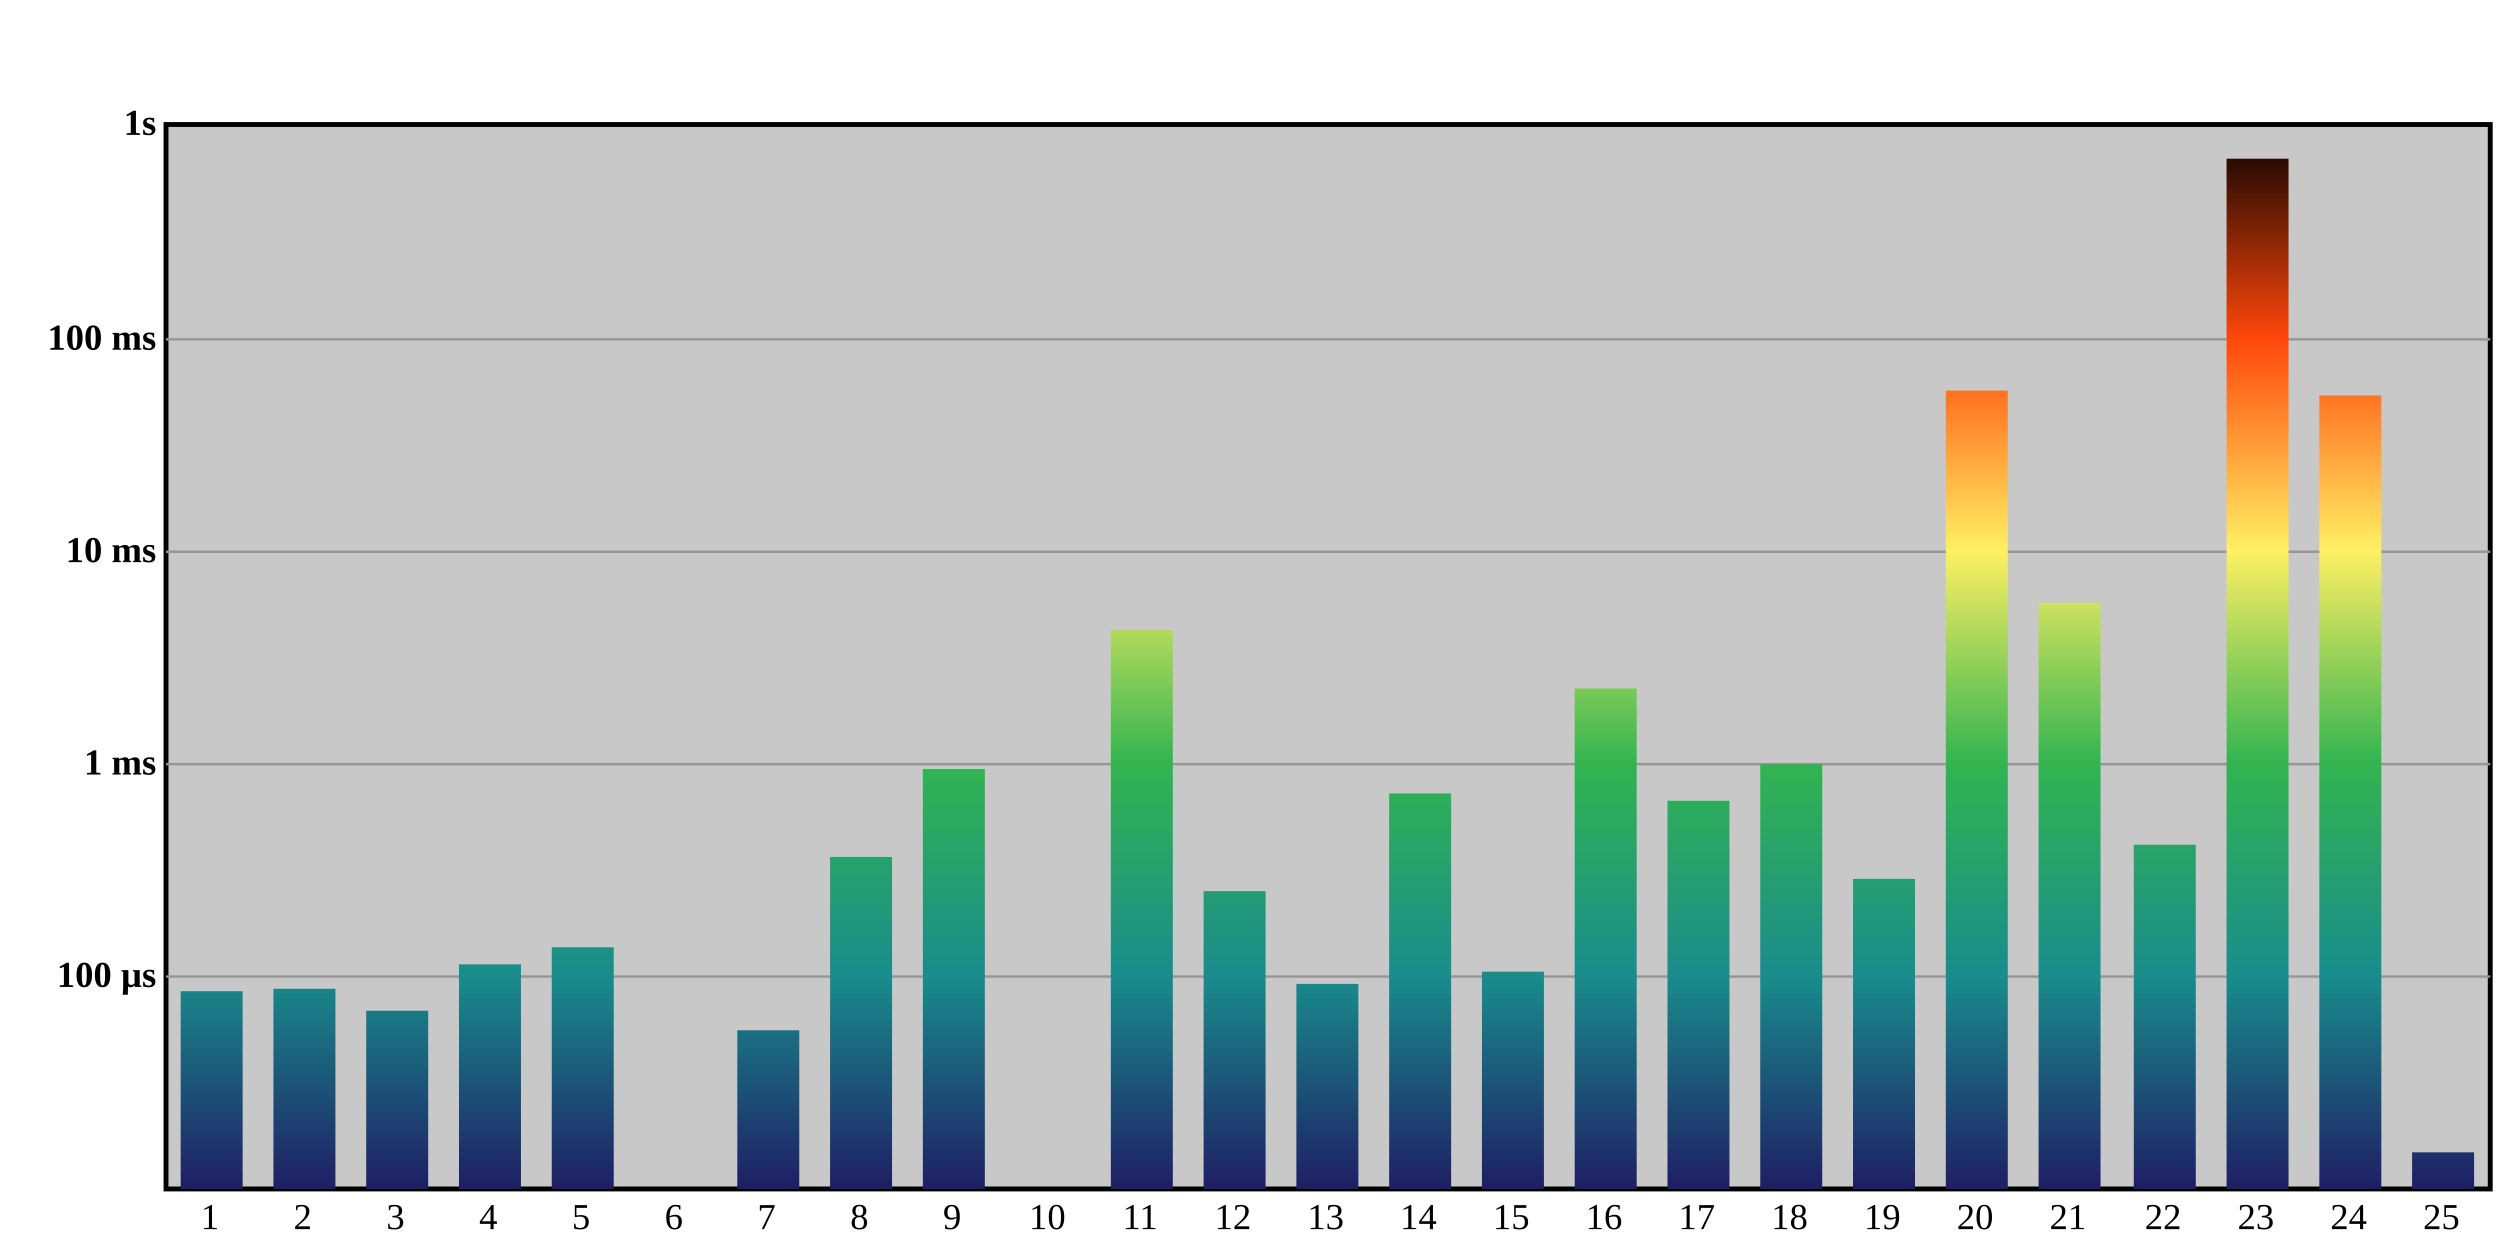
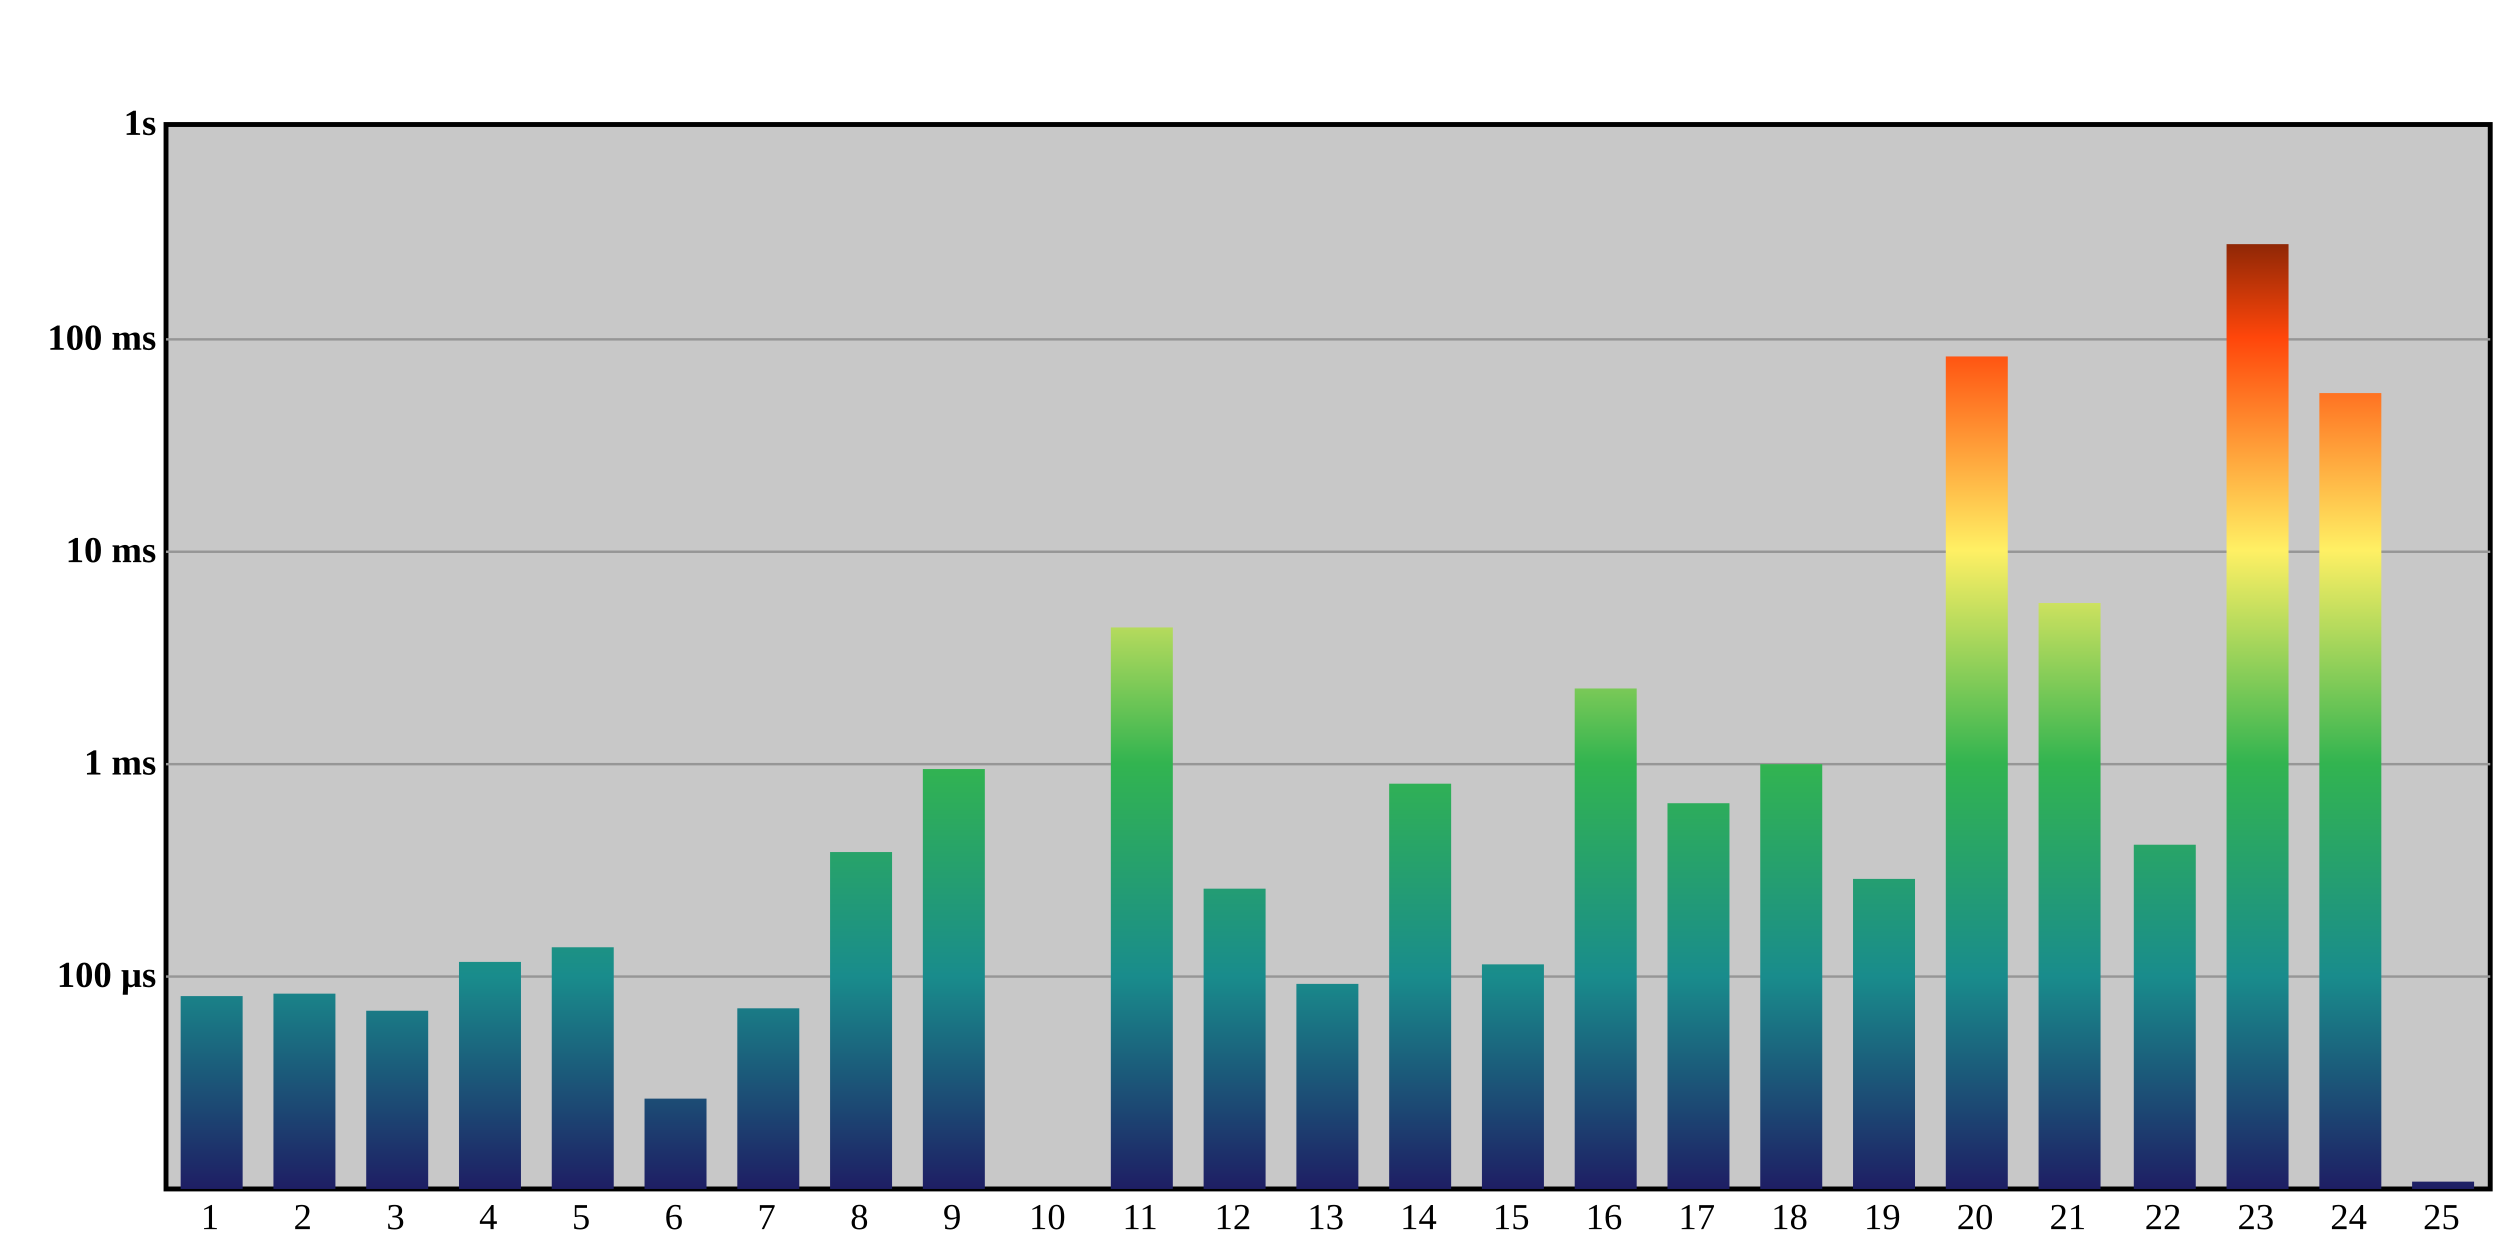
<svg xmlns="http://www.w3.org/2000/svg" height="512" viewBox="0 0 1024 512" width="1024">
  <g>
    <rect fill="rgba(255, 255, 255, 0.6)" height="512" width="1024" x="0" y="0" />
    <rect fill="rgb(200, 200, 200)" height="436" stroke="black" stroke-width="2" width="952" x="68" y="51" />
    <text dominant-baseline="middle" fill="black" font-size="15" font-weight="bold" text-anchor="end" x="64" y="400">
100 µs
</text>
    <line stroke="rgb(150,150,150)" stroke-width="1" x1="68" x2="1020" y1="400" y2="400" />
    <text dominant-baseline="middle" fill="black" font-size="15" font-weight="bold" text-anchor="end" x="64" y="313">
1 ms
</text>
    <line stroke="rgb(150,150,150)" stroke-width="1" x1="68" x2="1020" y1="313" y2="313" />
    <text dominant-baseline="middle" fill="black" font-size="15" font-weight="bold" text-anchor="end" x="64" y="226">
10 ms
</text>
    <line stroke="rgb(150,150,150)" stroke-width="1" x1="68" x2="1020" y1="226" y2="226" />
    <text dominant-baseline="middle" fill="black" font-size="15" font-weight="bold" text-anchor="end" x="64" y="139">
100 ms
</text>
    <line stroke="rgb(150,150,150)" stroke-width="1" x1="68" x2="1020" y1="139" y2="139" />
    <text dominant-baseline="middle" fill="black" font-size="15" font-weight="bold" text-anchor="end" x="64" y="51">
1s
</text>
    <linearGradient gradientUnits="userSpaceOnUse" id="gradient" x1="0%" x2="0%" y1="487" y2="51">
      <stop offset="0%" stop-color="rgb(30,30,100)" />
      <stop offset="20%" stop-color="rgb(25,140,140)" />
      <stop offset="40%" stop-color="rgb(50,180,80)" />
      <stop offset="60%" stop-color="rgb(255,240,100)" />
      <stop offset="80%" stop-color="rgb(255,70,10)" />
      <stop offset="100%" stop-color="black" />
    </linearGradient>
+     <rect fill="url(#gradient)" height="341" id="day20" style="cursor: pointer;" width="25.387" x="797" y="146">
+       <animate attributeName="fill" begin="day20.mouseover" dur="0s" end="day20.mouseout" from="#ec008c" to="#ec008c" />
+     </rect>
+     <text dominant-baseline="middle" fill="black" font-size="15" text-anchor="middle" x="809" y="500">
+ 20
+ </text>
+     <rect fill="url(#gradient)" height="3" id="day25" style="cursor: pointer;" width="25.387" x="988" y="484">
+       <animate attributeName="fill" begin="day25.mouseover" dur="0s" end="day25.mouseout" from="#ec008c" to="#ec008c" />
+     </rect>
+     <text dominant-baseline="middle" fill="black" font-size="15" text-anchor="middle" x="1000" y="500">
+ 25
+ </text>
+     <rect fill="url(#gradient)" height="127" id="day19" style="cursor: pointer;" width="25.387" x="759" y="360">
+       <animate attributeName="fill" begin="day19.mouseover" dur="0s" end="day19.mouseout" from="#ec008c" to="#ec008c" />
+     </rect>
+     <text dominant-baseline="middle" fill="black" font-size="15" text-anchor="middle" x="771" y="500">
+ 19
+ </text>
+     <rect fill="url(#gradient)" height="240" id="day21" style="cursor: pointer;" width="25.387" x="835" y="247">
+       <animate attributeName="fill" begin="day21.mouseover" dur="0s" end="day21.mouseout" from="#ec008c" to="#ec008c" />
+     </rect>
+     <text dominant-baseline="middle" fill="black" font-size="15" text-anchor="middle" x="847" y="500">
+ 21
+ </text>
+     <rect fill="url(#gradient)" height="74" id="day07" style="cursor: pointer;" width="25.387" x="302" y="413">
+       <animate attributeName="fill" begin="day07.mouseover" dur="0s" end="day07.mouseout" from="#ec008c" to="#ec008c" />
+     </rect>
+     <text dominant-baseline="middle" fill="black" font-size="15" text-anchor="middle" x="314" y="500">
+ 7
+ </text>
+     <rect fill="url(#gradient)" height="326" id="day24" style="cursor: pointer;" width="25.387" x="950" y="161">
+       <animate attributeName="fill" begin="day24.mouseover" dur="0s" end="day24.mouseout" from="#ec008c" to="#ec008c" />
+     </rect>
+     <text dominant-baseline="middle" fill="black" font-size="15" text-anchor="middle" x="962" y="500">
+ 24
+ </text>
+     <rect fill="url(#gradient)" height="387" id="day23" style="cursor: pointer;" width="25.387" x="912" y="100">
+       <animate attributeName="fill" begin="day23.mouseover" dur="0s" end="day23.mouseout" from="#ec008c" to="#ec008c" />
+     </rect>
+     <text dominant-baseline="middle" fill="black" font-size="15" text-anchor="middle" x="924" y="500">
+ 23
+ </text>
+     <rect fill="url(#gradient)" height="123" id="day12" style="cursor: pointer;" width="25.387" x="493" y="364">
+       <animate attributeName="fill" begin="day12.mouseover" dur="0s" end="day12.mouseout" from="#ec008c" to="#ec008c" />
+     </rect>
+     <text dominant-baseline="middle" fill="black" font-size="15" text-anchor="middle" x="505" y="500">
+ 12
+ </text>
+     <rect fill="url(#gradient)" height="73" id="day03" style="cursor: pointer;" width="25.387" x="150" y="414">
+       <animate attributeName="fill" begin="day03.mouseover" dur="0s" end="day03.mouseout" from="#ec008c" to="#ec008c" />
+     </rect>
+     <text dominant-baseline="middle" fill="black" font-size="15" text-anchor="middle" x="162" y="500">
+ 3
+ </text>
+     <rect fill="url(#gradient)" height="205" id="day16" style="cursor: pointer;" width="25.387" x="645" y="282">
+       <animate attributeName="fill" begin="day16.mouseover" dur="0s" end="day16.mouseout" from="#ec008c" to="#ec008c" />
+     </rect>
+     <text dominant-baseline="middle" fill="black" font-size="15" text-anchor="middle" x="657" y="500">
+ 16
+ </text>
+     <rect fill="url(#gradient)" height="166" id="day14" style="cursor: pointer;" width="25.387" x="569" y="321">
+       <animate attributeName="fill" begin="day14.mouseover" dur="0s" end="day14.mouseout" from="#ec008c" to="#ec008c" />
+     </rect>
+     <text dominant-baseline="middle" fill="black" font-size="15" text-anchor="middle" x="581" y="500">
+ 14
+ </text>
+     <rect fill="url(#gradient)" height="138" id="day08" style="cursor: pointer;" width="25.387" x="340" y="349">
+       <animate attributeName="fill" begin="day08.mouseover" dur="0s" end="day08.mouseout" from="#ec008c" to="#ec008c" />
+     </rect>
+     <text dominant-baseline="middle" fill="black" font-size="15" text-anchor="middle" x="352" y="500">
+ 8
+ </text>
+     <rect fill="url(#gradient)" height="79" id="day01" style="cursor: pointer;" width="25.387" x="74" y="408">
+       <animate attributeName="fill" begin="day01.mouseover" dur="0s" end="day01.mouseout" from="#ec008c" to="#ec008c" />
+     </rect>
+     <text dominant-baseline="middle" fill="black" font-size="15" text-anchor="middle" x="86" y="500">
+ 1
+ </text>
+     <rect fill="url(#gradient)" height="174" id="day18" style="cursor: pointer;" width="25.387" x="721" y="313">
+       <animate attributeName="fill" begin="day18.mouseover" dur="0s" end="day18.mouseout" from="#ec008c" to="#ec008c" />
+     </rect>
+     <text dominant-baseline="middle" fill="black" font-size="15" text-anchor="middle" x="733" y="500">
+ 18
+ </text>
+     <rect fill="url(#gradient)" height="80" id="day02" style="cursor: pointer;" width="25.387" x="112" y="407">
+       <animate attributeName="fill" begin="day02.mouseover" dur="0s" end="day02.mouseout" from="#ec008c" to="#ec008c" />
+     </rect>
+     <text dominant-baseline="middle" fill="black" font-size="15" text-anchor="middle" x="124" y="500">
+ 2
+ </text>
+     <rect fill="url(#gradient)" height="230" id="day11" style="cursor: pointer;" width="25.387" x="455" y="257">
+       <animate attributeName="fill" begin="day11.mouseover" dur="0s" end="day11.mouseout" from="#ec008c" to="#ec008c" />
+     </rect>
+     <text dominant-baseline="middle" fill="black" font-size="15" text-anchor="middle" x="467" y="500">
+ 11
+ </text>
+     <rect fill="url(#gradient)" height="93" id="day04" style="cursor: pointer;" width="25.387" x="188" y="394">
+       <animate attributeName="fill" begin="day04.mouseover" dur="0s" end="day04.mouseout" from="#ec008c" to="#ec008c" />
+     </rect>
+     <text dominant-baseline="middle" fill="black" font-size="15" text-anchor="middle" x="200" y="500">
+ 4
+ </text>
    <rect fill="url(#gradient)" height="99" id="day05" style="cursor: pointer;" width="25.387" x="226" y="388">
      <animate attributeName="fill" begin="day05.mouseover" dur="0s" end="day05.mouseout" from="#ec008c" to="#ec008c" />
    </rect>
    <text dominant-baseline="middle" fill="black" font-size="15" text-anchor="middle" x="238" y="500">
5
</text>
    <rect fill="url(#gradient)" height="141" id="day22" style="cursor: pointer;" width="25.387" x="874" y="346">
      <animate attributeName="fill" begin="day22.mouseover" dur="0s" end="day22.mouseout" from="#ec008c" to="#ec008c" />
    </rect>
    <text dominant-baseline="middle" fill="black" font-size="15" text-anchor="middle" x="886" y="500">
22
</text>
-     <rect fill="url(#gradient)" height="136" id="day08" style="cursor: pointer;" width="25.387" x="340" y="351">
-       <animate attributeName="fill" begin="day08.mouseover" dur="0s" end="day08.mouseout" from="#ec008c" to="#ec008c" />
-     </rect>
-     <text dominant-baseline="middle" fill="black" font-size="15" text-anchor="middle" x="352" y="500">
- 8
- </text>
-     <rect fill="url(#gradient)" height="327" id="day20" style="cursor: pointer;" width="25.387" x="797" y="160">
-       <animate attributeName="fill" begin="day20.mouseover" dur="0s" end="day20.mouseout" from="#ec008c" to="#ec008c" />
-     </rect>
-     <text dominant-baseline="middle" fill="black" font-size="15" text-anchor="middle" x="809" y="500">
- 20
- </text>
-     <rect fill="url(#gradient)" height="15" id="day25" style="cursor: pointer;" width="25.387" x="988" y="472">
-       <animate attributeName="fill" begin="day25.mouseover" dur="0s" end="day25.mouseout" from="#ec008c" to="#ec008c" />
-     </rect>
-     <text dominant-baseline="middle" fill="black" font-size="15" text-anchor="middle" x="1000" y="500">
- 25
- </text>
-     <rect fill="url(#gradient)" height="229" id="day11" style="cursor: pointer;" width="25.387" x="455" y="258">
-       <animate attributeName="fill" begin="day11.mouseover" dur="0s" end="day11.mouseout" from="#ec008c" to="#ec008c" />
-     </rect>
-     <text dominant-baseline="middle" fill="black" font-size="15" text-anchor="middle" x="467" y="500">
- 11
- </text>
-     <rect fill="url(#gradient)" height="122" id="day12" style="cursor: pointer;" width="25.387" x="493" y="365">
-       <animate attributeName="fill" begin="day12.mouseover" dur="0s" end="day12.mouseout" from="#ec008c" to="#ec008c" />
-     </rect>
-     <text dominant-baseline="middle" fill="black" font-size="15" text-anchor="middle" x="505" y="500">
- 12
- </text>
-     <rect fill="url(#gradient)" height="92" id="day04" style="cursor: pointer;" width="25.387" x="188" y="395">
-       <animate attributeName="fill" begin="day04.mouseover" dur="0s" end="day04.mouseout" from="#ec008c" to="#ec008c" />
-     </rect>
-     <text dominant-baseline="middle" fill="black" font-size="15" text-anchor="middle" x="200" y="500">
- 4
- </text>
-     <rect fill="url(#gradient)" height="240" id="day21" style="cursor: pointer;" width="25.387" x="835" y="247">
-       <animate attributeName="fill" begin="day21.mouseover" dur="0s" end="day21.mouseout" from="#ec008c" to="#ec008c" />
-     </rect>
-     <text dominant-baseline="middle" fill="black" font-size="15" text-anchor="middle" x="847" y="500">
- 21
- </text>
-     <rect fill="url(#gradient)" height="82" id="day02" style="cursor: pointer;" width="25.387" x="112" y="405">
-       <animate attributeName="fill" begin="day02.mouseover" dur="0s" end="day02.mouseout" from="#ec008c" to="#ec008c" />
-     </rect>
-     <text dominant-baseline="middle" fill="black" font-size="15" text-anchor="middle" x="124" y="500">
- 2
- </text>
-     <rect fill="url(#gradient)" height="81" id="day01" style="cursor: pointer;" width="25.387" x="74" y="406">
-       <animate attributeName="fill" begin="day01.mouseover" dur="0s" end="day01.mouseout" from="#ec008c" to="#ec008c" />
-     </rect>
-     <text dominant-baseline="middle" fill="black" font-size="15" text-anchor="middle" x="86" y="500">
- 1
- </text>
-     <rect fill="url(#gradient)" height="0" id="day06" style="cursor: pointer;" width="25.387" x="264" y="487">
+     <rect fill="url(#gradient)" height="37" id="day06" style="cursor: pointer;" width="25.387" x="264" y="450">
      <animate attributeName="fill" begin="day06.mouseover" dur="0s" end="day06.mouseout" from="#ec008c" to="#ec008c" />
    </rect>
    <text dominant-baseline="middle" fill="black" font-size="15" text-anchor="middle" x="276" y="500">
6
- </text>
-     <rect fill="url(#gradient)" height="127" id="day19" style="cursor: pointer;" width="25.387" x="759" y="360">
-       <animate attributeName="fill" begin="day19.mouseover" dur="0s" end="day19.mouseout" from="#ec008c" to="#ec008c" />
-     </rect>
-     <text dominant-baseline="middle" fill="black" font-size="15" text-anchor="middle" x="771" y="500">
- 19
- </text>
-     <rect fill="url(#gradient)" height="73" id="day03" style="cursor: pointer;" width="25.387" x="150" y="414">
-       <animate attributeName="fill" begin="day03.mouseover" dur="0s" end="day03.mouseout" from="#ec008c" to="#ec008c" />
-     </rect>
-     <text dominant-baseline="middle" fill="black" font-size="15" text-anchor="middle" x="162" y="500">
- 3
</text>
    <rect fill="url(#gradient)" height="172" id="day09" style="cursor: pointer;" width="25.387" x="378" y="315">
      <animate attributeName="fill" begin="day09.mouseover" dur="0s" end="day09.mouseout" from="#ec008c" to="#ec008c" />
    </rect>
    <text dominant-baseline="middle" fill="black" font-size="15" text-anchor="middle" x="390" y="500">
9
</text>
-     <rect fill="url(#gradient)" height="65" id="day07" style="cursor: pointer;" width="25.387" x="302" y="422">
-       <animate attributeName="fill" begin="day07.mouseover" dur="0s" end="day07.mouseout" from="#ec008c" to="#ec008c" />
-     </rect>
-     <text dominant-baseline="middle" fill="black" font-size="15" text-anchor="middle" x="314" y="500">
- 7
- </text>
-     <rect fill="url(#gradient)" height="159" id="day17" style="cursor: pointer;" width="25.387" x="683" y="328">
+     <rect fill="url(#gradient)" height="158" id="day17" style="cursor: pointer;" width="25.387" x="683" y="329">
      <animate attributeName="fill" begin="day17.mouseover" dur="0s" end="day17.mouseout" from="#ec008c" to="#ec008c" />
    </rect>
    <text dominant-baseline="middle" fill="black" font-size="15" text-anchor="middle" x="695" y="500">
17
</text>
-     <rect fill="url(#gradient)" height="162" id="day14" style="cursor: pointer;" width="25.387" x="569" y="325">
-       <animate attributeName="fill" begin="day14.mouseover" dur="0s" end="day14.mouseout" from="#ec008c" to="#ec008c" />
+     <rect fill="url(#gradient)" height="92" id="day15" style="cursor: pointer;" width="25.387" x="607" y="395">
+       <animate attributeName="fill" begin="day15.mouseover" dur="0s" end="day15.mouseout" from="#ec008c" to="#ec008c" />
    </rect>
-     <text dominant-baseline="middle" fill="black" font-size="15" text-anchor="middle" x="581" y="500">
- 14
- </text>
-     <rect fill="url(#gradient)" height="174" id="day18" style="cursor: pointer;" width="25.387" x="721" y="313">
-       <animate attributeName="fill" begin="day18.mouseover" dur="0s" end="day18.mouseout" from="#ec008c" to="#ec008c" />
-     </rect>
-     <text dominant-baseline="middle" fill="black" font-size="15" text-anchor="middle" x="733" y="500">
- 18
- </text>
-     <rect fill="url(#gradient)" height="205" id="day16" style="cursor: pointer;" width="25.387" x="645" y="282">
-       <animate attributeName="fill" begin="day16.mouseover" dur="0s" end="day16.mouseout" from="#ec008c" to="#ec008c" />
-     </rect>
-     <text dominant-baseline="middle" fill="black" font-size="15" text-anchor="middle" x="657" y="500">
- 16
+     <text dominant-baseline="middle" fill="black" font-size="15" text-anchor="middle" x="619" y="500">
+ 15
</text>
    <rect fill="url(#gradient)" height="84" id="day13" style="cursor: pointer;" width="25.387" x="531" y="403">
      <animate attributeName="fill" begin="day13.mouseover" dur="0s" end="day13.mouseout" from="#ec008c" to="#ec008c" />
    </rect>
    <text dominant-baseline="middle" fill="black" font-size="15" text-anchor="middle" x="543" y="500">
13
</text>
-     <rect fill="url(#gradient)" height="89" id="day15" style="cursor: pointer;" width="25.387" x="607" y="398">
-       <animate attributeName="fill" begin="day15.mouseover" dur="0s" end="day15.mouseout" from="#ec008c" to="#ec008c" />
-     </rect>
-     <text dominant-baseline="middle" fill="black" font-size="15" text-anchor="middle" x="619" y="500">
- 15
- </text>
    <rect fill="url(#gradient)" height="0" id="day10" style="cursor: pointer;" width="25.387" x="417" y="487">
      <animate attributeName="fill" begin="day10.mouseover" dur="0s" end="day10.mouseout" from="#ec008c" to="#ec008c" />
    </rect>
    <text dominant-baseline="middle" fill="black" font-size="15" text-anchor="middle" x="429" y="500">
10
</text>
-     <rect fill="url(#gradient)" height="325" id="day24" style="cursor: pointer;" width="25.387" x="950" y="162">
-       <animate attributeName="fill" begin="day24.mouseover" dur="0s" end="day24.mouseout" from="#ec008c" to="#ec008c" />
-     </rect>
-     <text dominant-baseline="middle" fill="black" font-size="15" text-anchor="middle" x="962" y="500">
- 24
- </text>
-     <rect fill="url(#gradient)" height="422" id="day23" style="cursor: pointer;" width="25.387" x="912" y="65">
-       <animate attributeName="fill" begin="day23.mouseover" dur="0s" end="day23.mouseout" from="#ec008c" to="#ec008c" />
-     </rect>
-     <text dominant-baseline="middle" fill="black" font-size="15" text-anchor="middle" x="924" y="500">
- 23
- </text>
  </g>
</svg>
